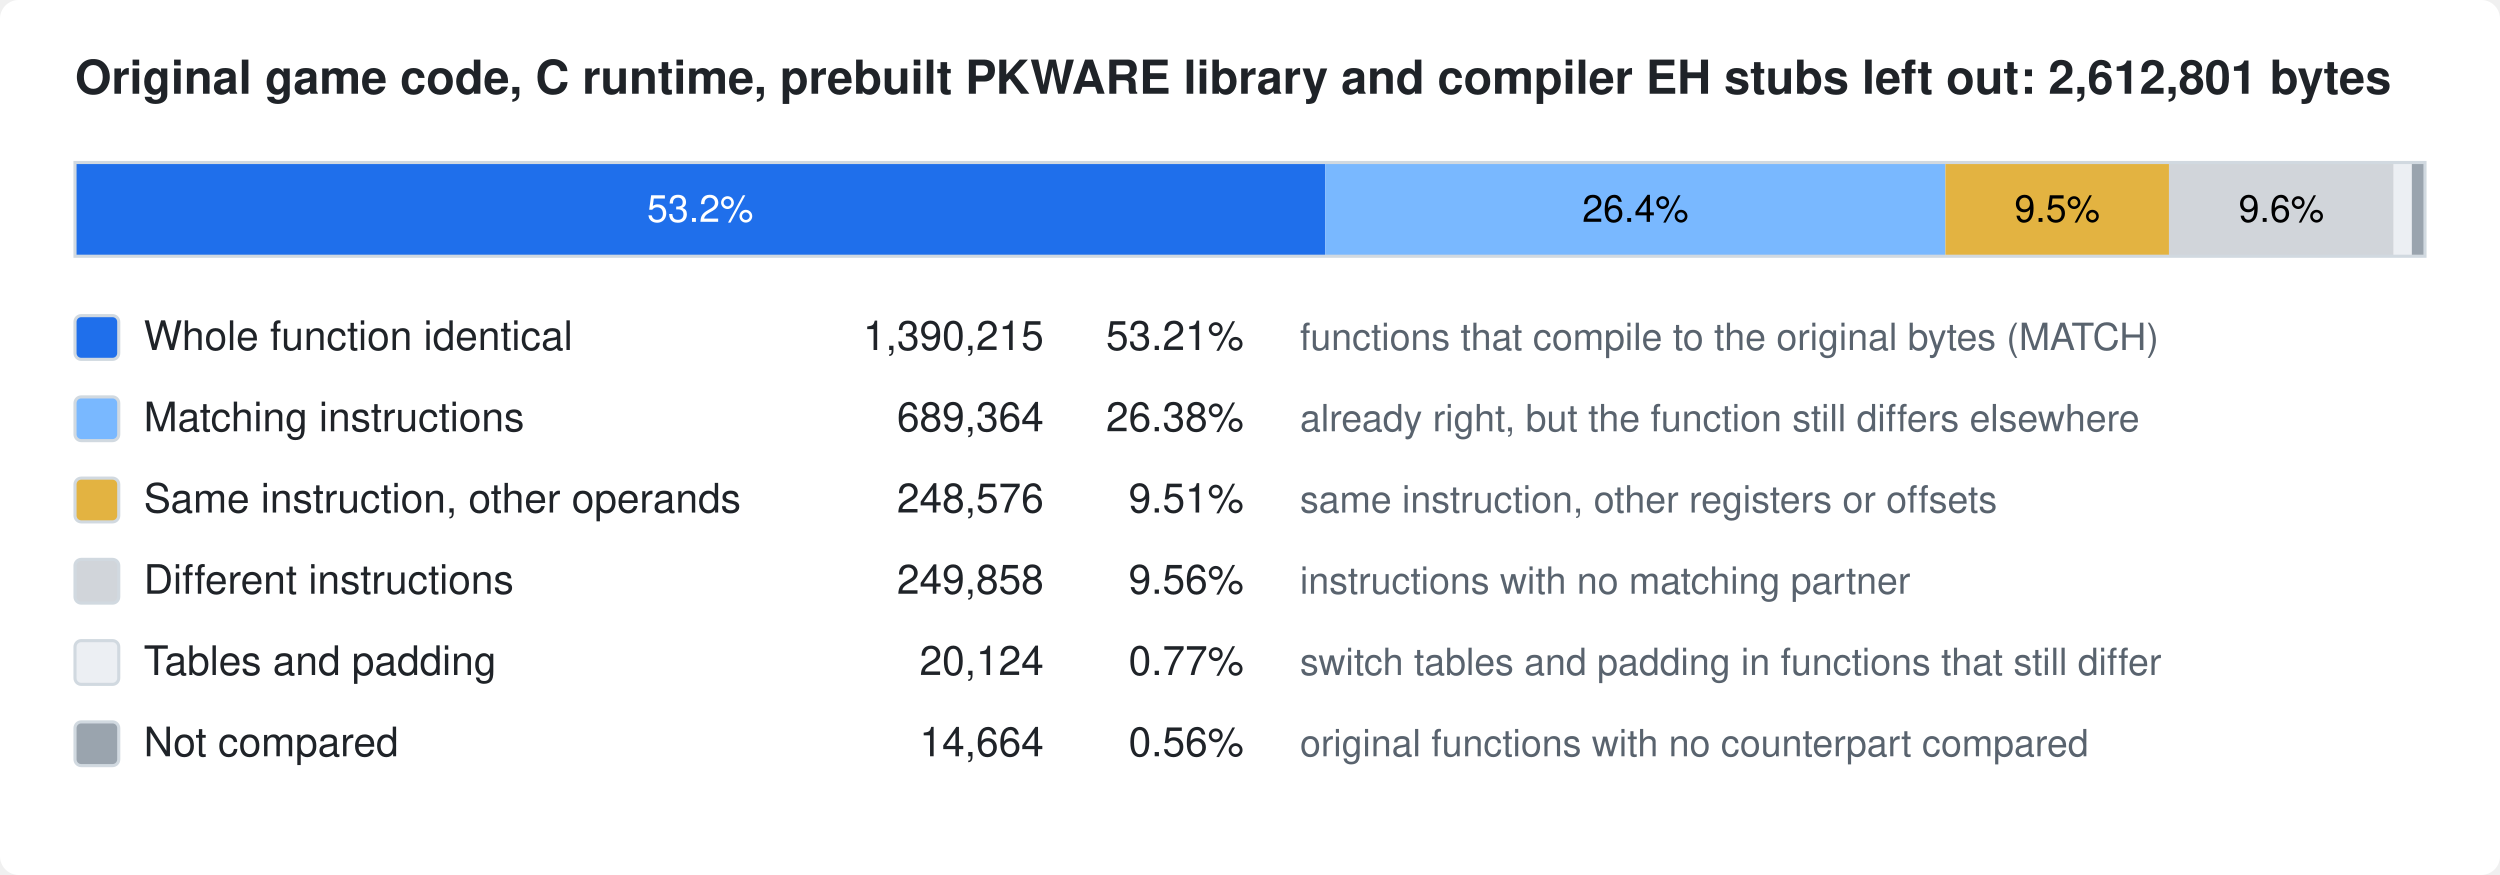
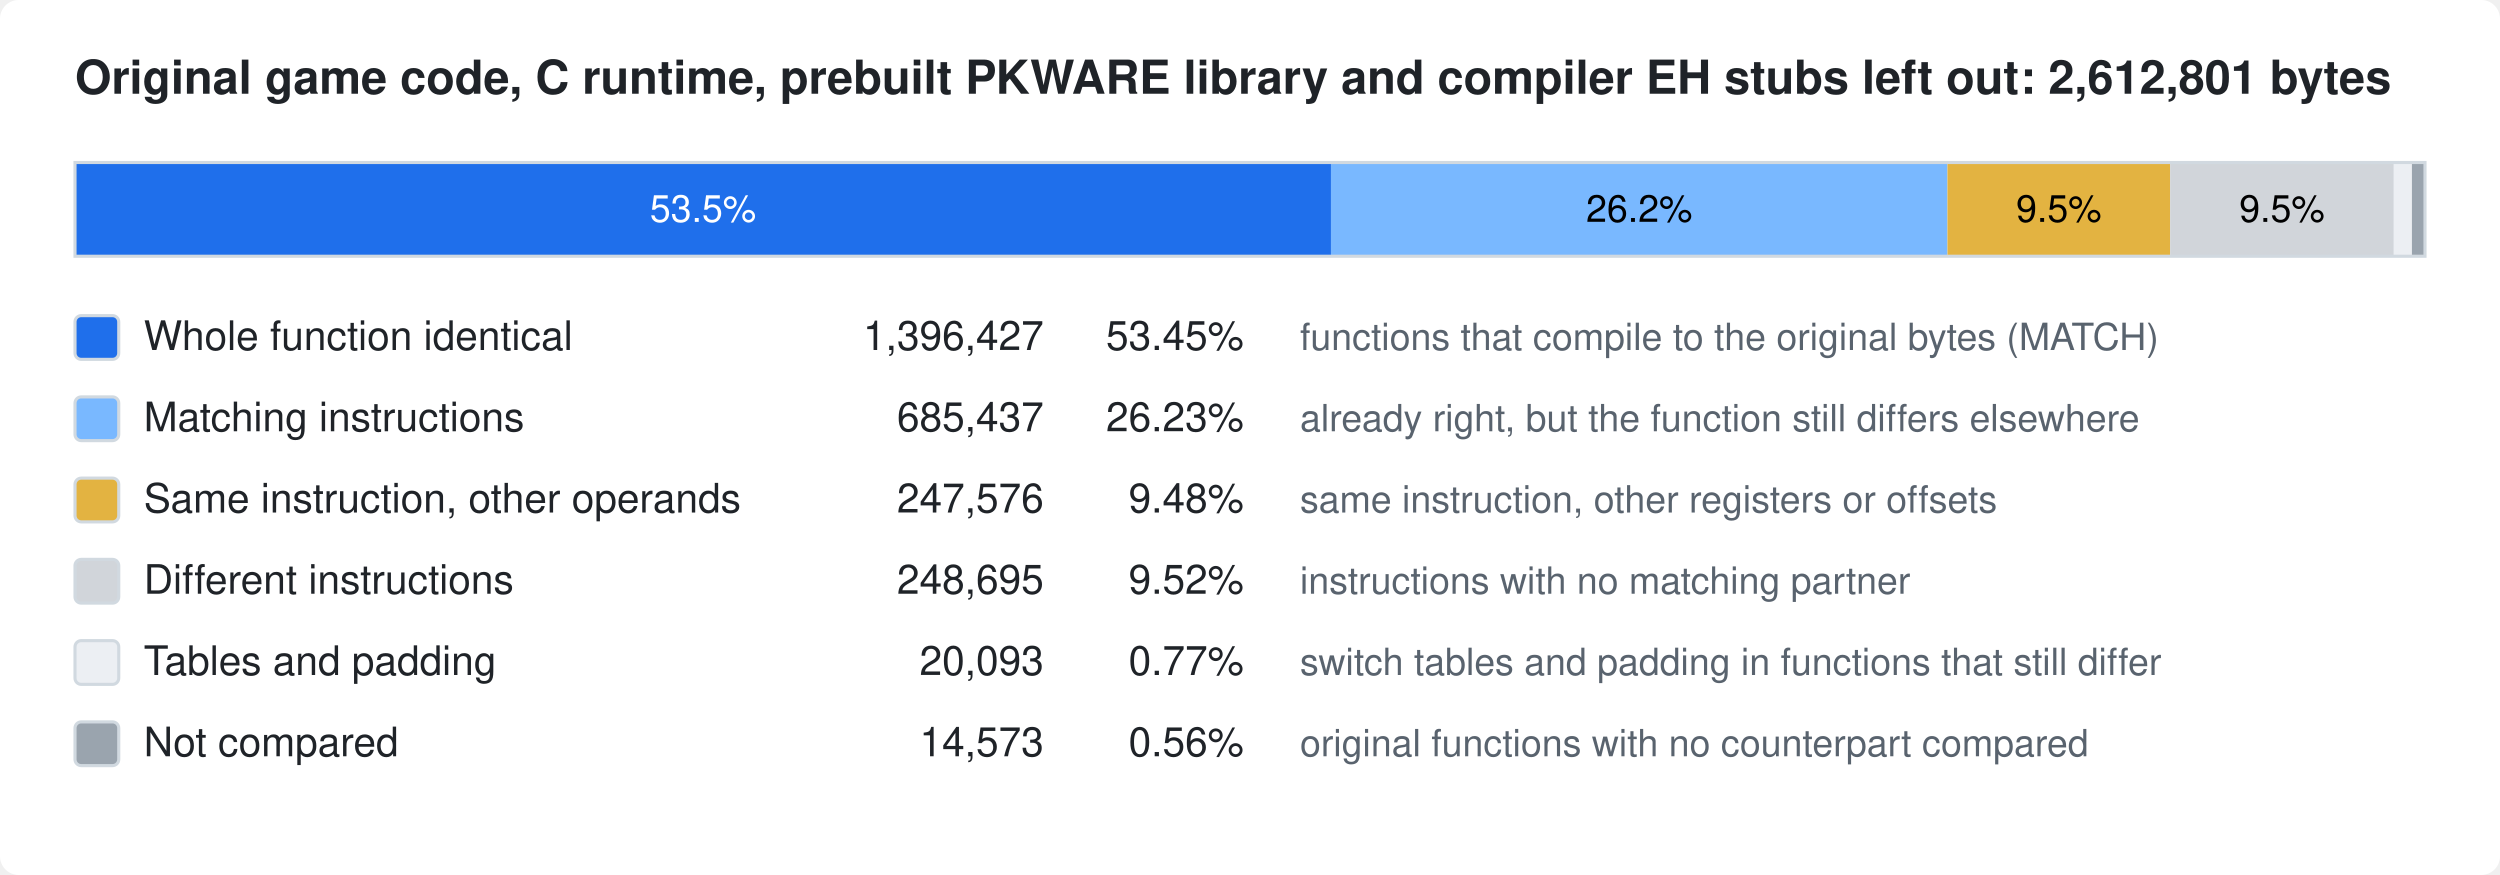
<svg xmlns="http://www.w3.org/2000/svg" width="800" height="280" viewBox="0 0 800 280" font-family="system-ui, -apple-system, Segoe UI, Helvetica, Arial, sans-serif">
  <rect width="800" height="280" rx="6" fill="#ffffff" />
  <text x="24" y="30" font-size="15" font-weight="600" fill="#1f2328">Original game code, C runtime, prebuilt PKWARE library and compiler EH stubs left out: 2,612,801 bytes</text>
-   <rect x="24.00" y="52" width="400.12" height="30" fill="#1f6feb" />
-   <text x="224.06" y="71" font-size="12" text-anchor="middle" fill="#ffffff">53.2%</text>
-   <rect x="424.12" y="52" width="198.41" height="30" fill="#79b8ff" />
-   <text x="523.33" y="71" font-size="12" text-anchor="middle" fill="#000000">26.4%</text>
-   <rect x="622.53" y="52" width="71.54" height="30" fill="#e3b341" />
-   <text x="658.30" y="71" font-size="12" text-anchor="middle" fill="#000000">9.5%</text>
-   <rect x="694.07" y="52" width="71.91" height="30" fill="#d1d5da" />
-   <text x="730.03" y="71" font-size="12" text-anchor="middle" fill="#000000">9.6%</text>
-   <rect x="765.99" y="52" width="5.79" height="30" fill="#eceff3" />
-   <rect x="771.78" y="52" width="4.22" height="30" fill="#9aa4ae" />
+   <rect x="24.00" y="52" width="401.91" height="30" fill="#1f6feb" />
+   <text x="224.96" y="71" font-size="12" text-anchor="middle" fill="#ffffff">53.5%</text>
+   <rect x="425.91" y="52" width="197.28" height="30" fill="#79b8ff" />
+   <text x="524.55" y="71" font-size="12" text-anchor="middle" fill="#000000">26.2%</text>
+   <rect x="623.19" y="52" width="71.26" height="30" fill="#e3b341" />
+   <text x="658.82" y="71" font-size="12" text-anchor="middle" fill="#000000">9.5%</text>
+   <rect x="694.44" y="52" width="71.58" height="30" fill="#d1d5da" />
+   <text x="730.23" y="71" font-size="12" text-anchor="middle" fill="#000000">9.5%</text>
+   <rect x="766.02" y="52" width="5.78" height="30" fill="#eceff3" />
+   <rect x="771.81" y="52" width="4.19" height="30" fill="#9aa4ae" />
  <rect x="24" y="52" width="752" height="30" fill="none" stroke="#d1d9e0" />
  <rect x="24" y="101" width="14" height="14" rx="2" fill="#1f6feb" stroke="#d1d9e0" />
  <text x="46" y="112" font-size="13" fill="#1f2328">Whole function identical</text>
-   <text x="334" y="112" font-size="13" text-anchor="end" fill="#1f2328">1,390,215</text>
-   <text x="398" y="112" font-size="13" text-anchor="end" fill="#1f2328">53.21%</text>
+   <text x="334" y="112" font-size="13" text-anchor="end" fill="#1f2328">1,396,427</text>
+   <text x="398" y="112" font-size="13" text-anchor="end" fill="#1f2328">53.45%</text>
  <text x="416" y="112" font-size="12" fill="#59636e">functions that compile to the original bytes (MATCH)</text>
  <rect x="24" y="127" width="14" height="14" rx="2" fill="#79b8ff" stroke="#d1d9e0" />
  <text x="46" y="138" font-size="13" fill="#1f2328">Matching instructions</text>
-   <text x="334" y="138" font-size="13" text-anchor="end" fill="#1f2328">689,364</text>
-   <text x="398" y="138" font-size="13" text-anchor="end" fill="#1f2328">26.38%</text>
+   <text x="334" y="138" font-size="13" text-anchor="end" fill="#1f2328">685,437</text>
+   <text x="398" y="138" font-size="13" text-anchor="end" fill="#1f2328">26.23%</text>
  <text x="416" y="138" font-size="12" fill="#59636e">already right, but the function still differs elsewhere</text>
  <rect x="24" y="153" width="14" height="14" rx="2" fill="#e3b341" stroke="#d1d9e0" />
  <text x="46" y="164" font-size="13" fill="#1f2328">Same instruction, other operands</text>
-   <text x="334" y="164" font-size="13" text-anchor="end" fill="#1f2328">248,576</text>
-   <text x="398" y="164" font-size="13" text-anchor="end" fill="#1f2328">9.51%</text>
+   <text x="334" y="164" font-size="13" text-anchor="end" fill="#1f2328">247,576</text>
+   <text x="398" y="164" font-size="13" text-anchor="end" fill="#1f2328">9.48%</text>
  <text x="416" y="164" font-size="12" fill="#59636e">same instruction, other registers or offsets</text>
  <rect x="24" y="179" width="14" height="14" rx="2" fill="#d1d5da" stroke="#d1d9e0" />
  <text x="46" y="190" font-size="13" fill="#1f2328">Different instructions</text>
-   <text x="334" y="190" font-size="13" text-anchor="end" fill="#1f2328">249,858</text>
-   <text x="398" y="190" font-size="13" text-anchor="end" fill="#1f2328">9.56%</text>
+   <text x="334" y="190" font-size="13" text-anchor="end" fill="#1f2328">248,695</text>
+   <text x="398" y="190" font-size="13" text-anchor="end" fill="#1f2328">9.52%</text>
  <text x="416" y="190" font-size="12" fill="#59636e">instructions with no matching partner</text>
  <rect x="24" y="205" width="14" height="14" rx="2" fill="#eceff3" stroke="#d1d9e0" />
  <text x="46" y="216" font-size="13" fill="#1f2328">Tables and padding</text>
-   <text x="334" y="216" font-size="13" text-anchor="end" fill="#1f2328">20,124</text>
+   <text x="334" y="216" font-size="13" text-anchor="end" fill="#1f2328">20,093</text>
  <text x="398" y="216" font-size="13" text-anchor="end" fill="#1f2328">0.77%</text>
  <text x="416" y="216" font-size="12" fill="#59636e">switch tables and padding in functions that still differ</text>
  <rect x="24" y="231" width="14" height="14" rx="2" fill="#9aa4ae" stroke="#d1d9e0" />
  <text x="46" y="242" font-size="13" fill="#1f2328">Not compared</text>
-   <text x="334" y="242" font-size="13" text-anchor="end" fill="#1f2328">14,664</text>
+   <text x="334" y="242" font-size="13" text-anchor="end" fill="#1f2328">14,573</text>
  <text x="398" y="242" font-size="13" text-anchor="end" fill="#1f2328">0.56%</text>
  <text x="416" y="242" font-size="12" fill="#59636e">original functions with no counterpart compared</text>
</svg>
